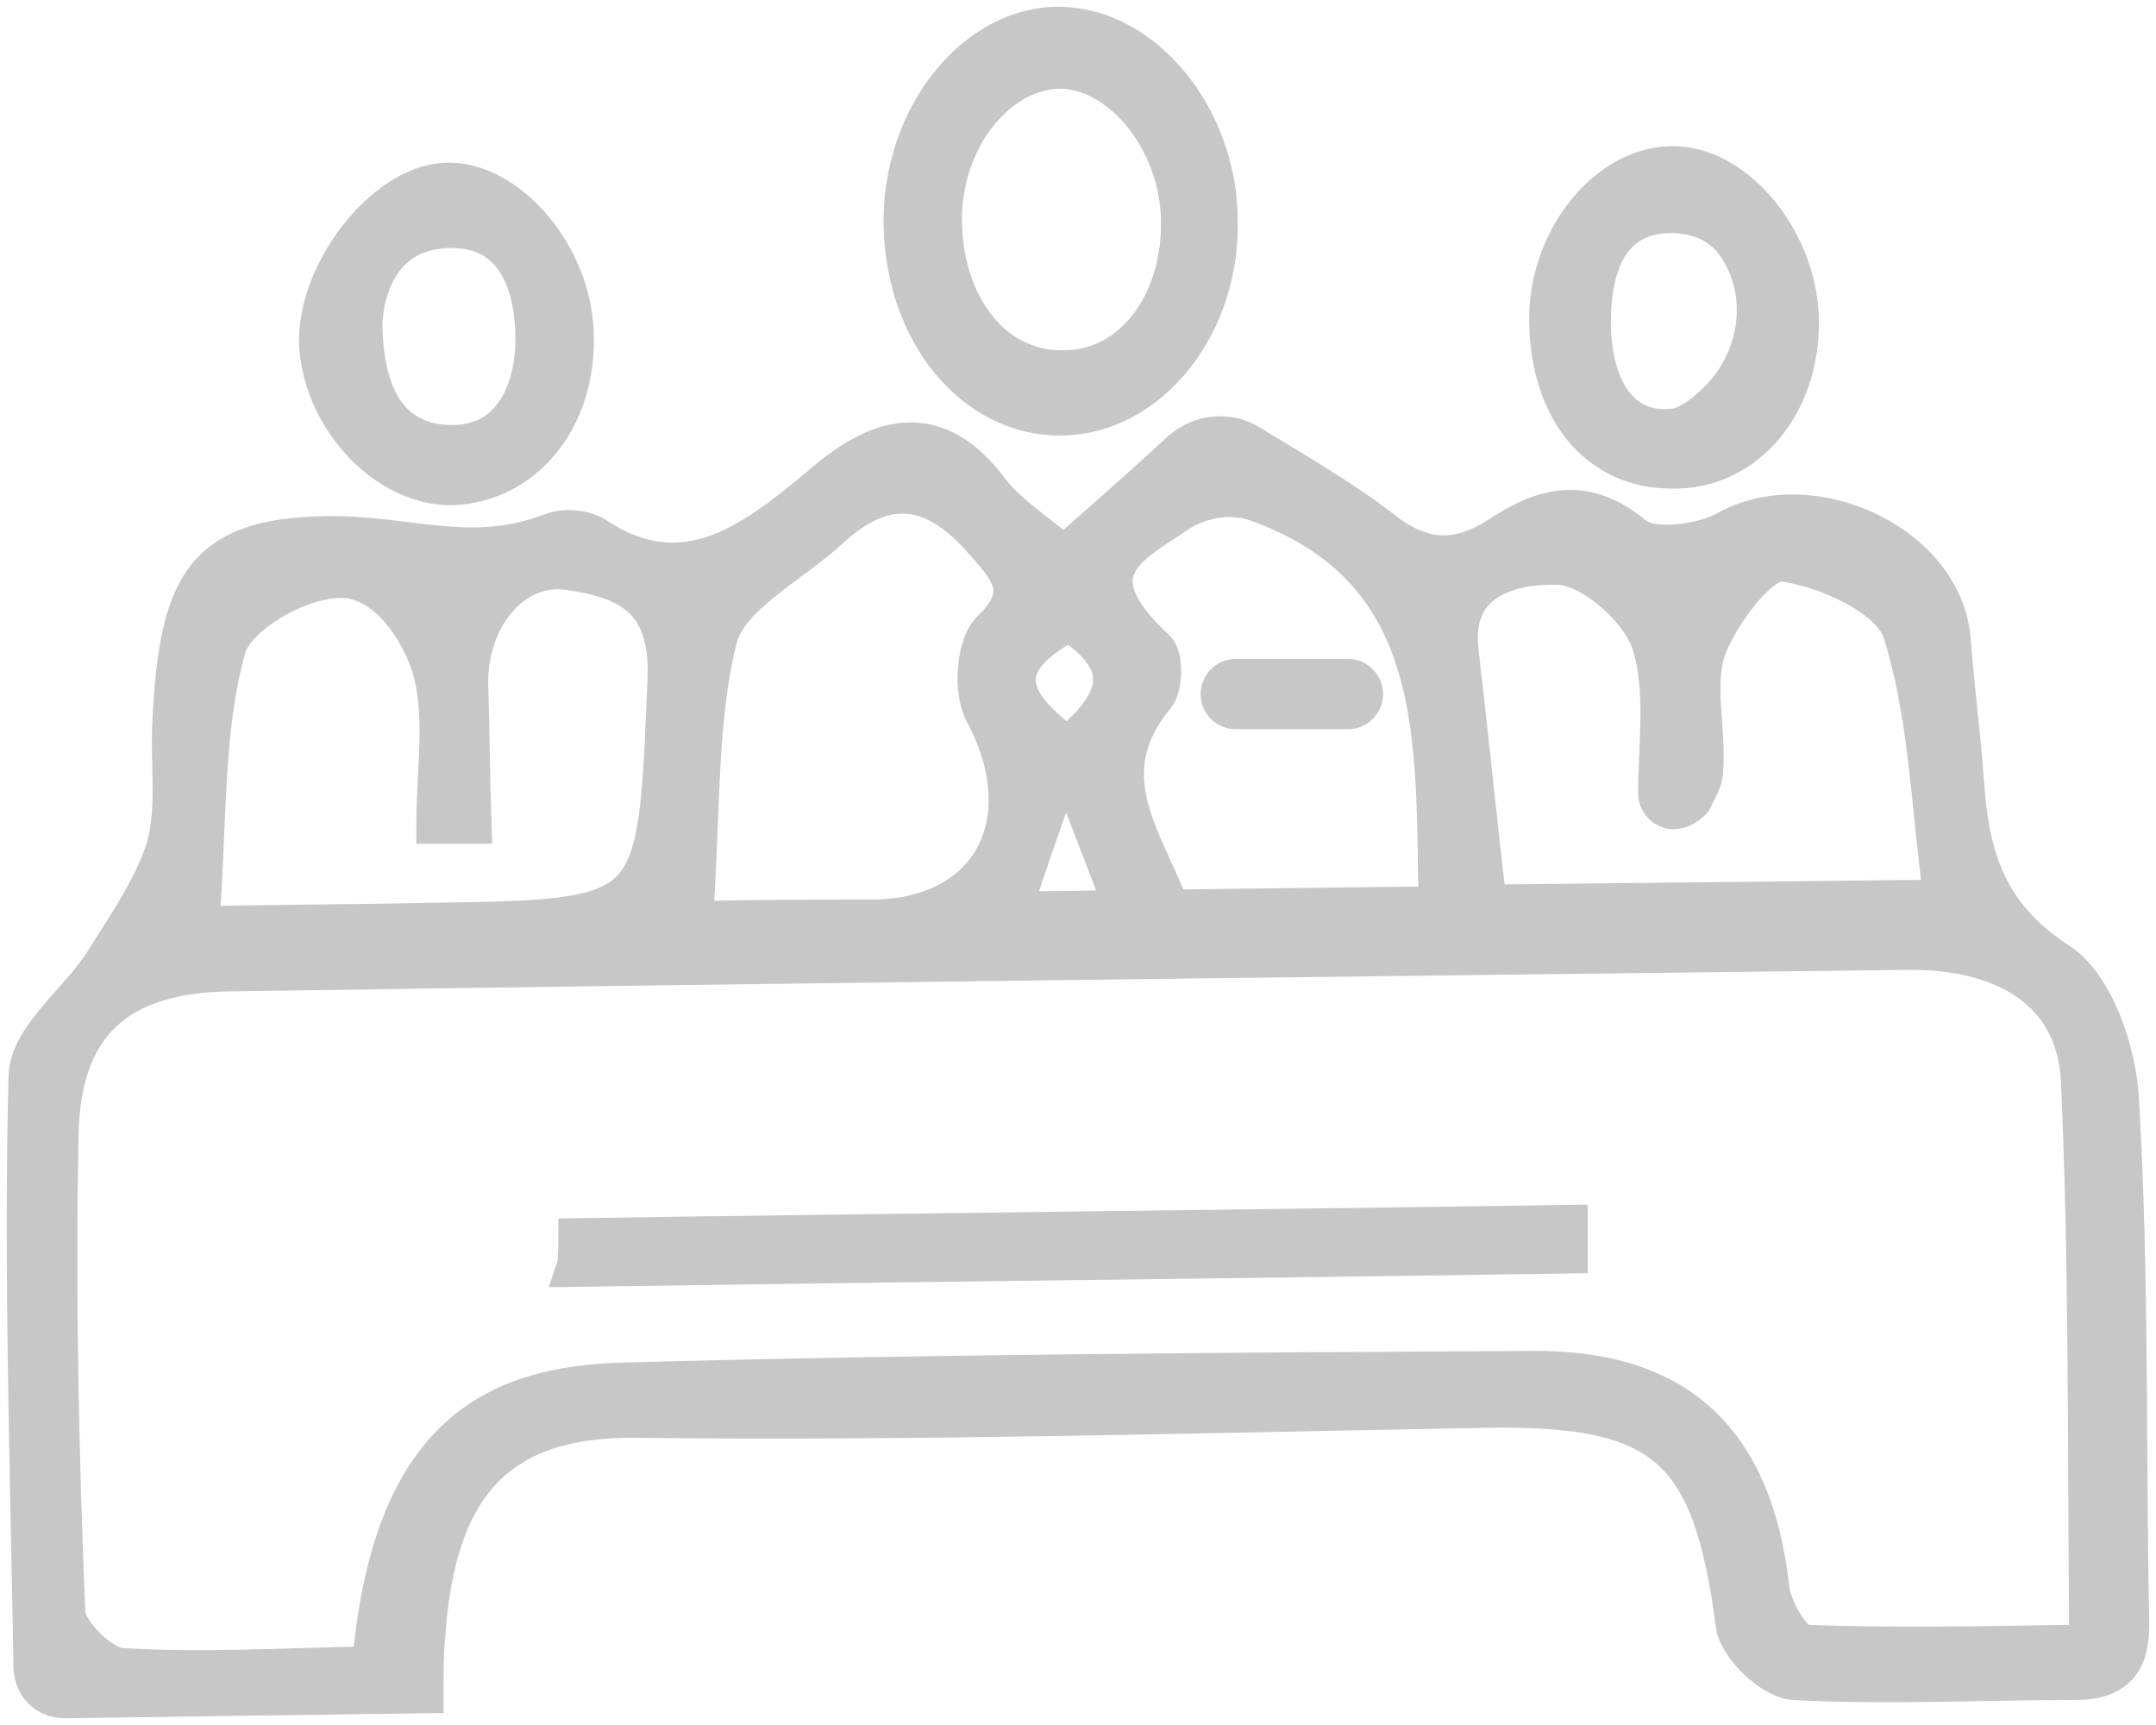
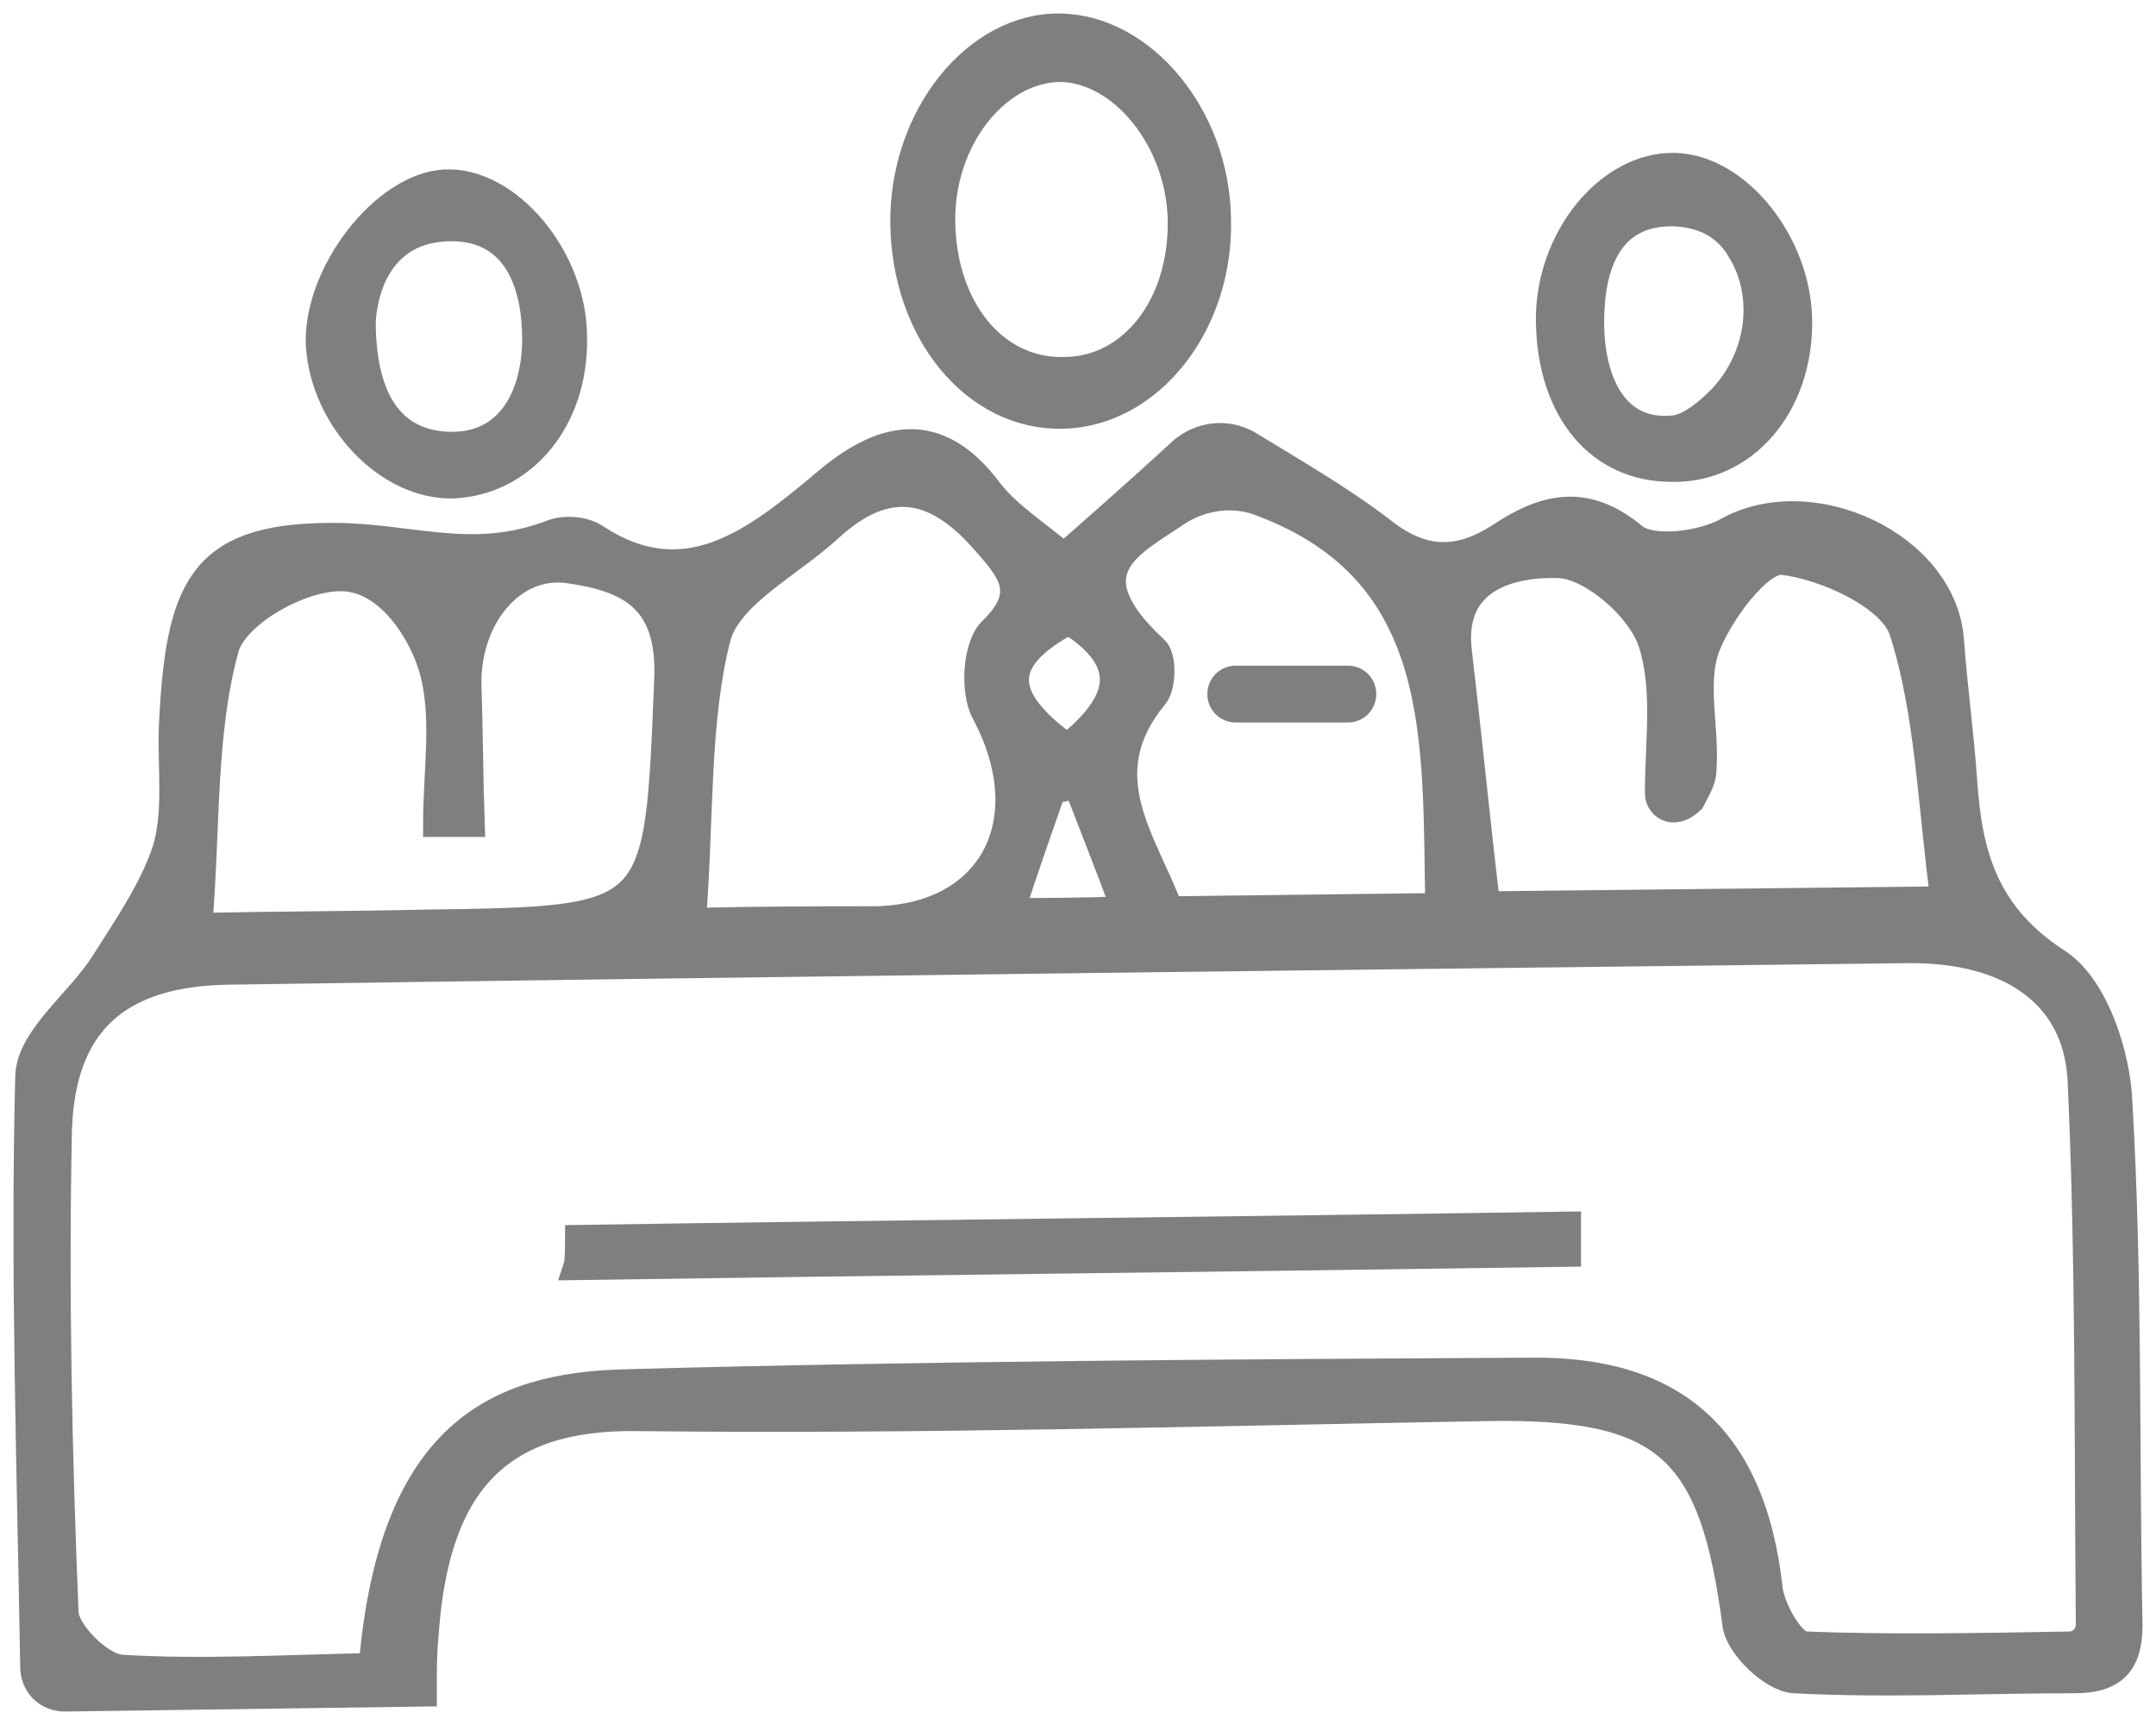
<svg xmlns="http://www.w3.org/2000/svg" width="80" height="64" viewBox="0 0 80 64" version="1.1">
  <g id="Canvas" fill="none">
-     <g id="Group" opacity="0.85">
-       <g id="XMLID 26">
-         <path d="M 42.89 0.505C 43.564 -0.049 44.483 -0.172 45.28 0.259C 46.995 1.306 48.71 2.291 50.242 3.461C 51.774 4.692 53.121 4.692 54.653 3.707C 56.307 2.599 57.839 2.229 59.615 3.707C 60.289 4.261 62.127 4.015 63.046 3.522C 66.171 1.737 71.133 4.015 71.378 7.586C 71.501 9.31 71.746 11.034 71.868 12.819C 72.052 15.528 72.665 17.744 75.299 19.468C 76.708 20.33 77.566 22.916 77.627 24.763C 77.995 31.105 77.873 37.446 77.995 43.849C 78.056 45.389 77.566 46.127 75.973 46.127C 72.481 46.127 69.05 46.312 65.558 46.127C 64.762 46.066 63.536 44.896 63.414 44.096C 62.556 37.508 60.841 35.907 54.102 36.03C 43.625 36.215 33.088 36.523 22.612 36.4C 17.404 36.338 15.137 38.924 14.77 44.527C 14.708 45.142 14.708 45.758 14.708 46.62L 1.414 46.805C 0.74 46.805 0.25 46.312 0.25 45.635C 0.127 38.308 -0.118 30.982 0.066 23.717C 0.127 22.301 1.904 21.008 2.823 19.592C 3.681 18.237 4.661 16.821 5.151 15.343C 5.58 13.927 5.335 12.265 5.396 10.726C 5.641 5.677 6.438 3.769 11.094 3.707C 14.157 3.645 16.424 4.754 19.487 3.584C 19.977 3.399 20.712 3.461 21.141 3.769C 24.45 5.923 27.023 3.892 29.596 1.737C 31.679 -0.049 33.762 -0.603 35.722 2.045C 36.396 2.907 37.376 3.522 38.479 4.446C 39.95 3.153 41.42 1.86 42.89 0.505ZM 12.809 45.635C 13.544 36.954 17.465 35.23 22.183 35.107C 33.394 34.799 44.606 34.737 55.817 34.676C 61.27 34.614 64.027 37.323 64.639 42.68C 64.701 43.48 65.497 44.834 65.987 44.834C 69.173 44.958 72.359 44.896 75.789 44.834C 76.218 44.834 76.525 44.465 76.525 44.096C 76.463 37.077 76.525 30.489 76.218 23.84C 76.034 20.638 73.523 19.038 69.908 19.038C 49.078 19.284 28.309 19.53 7.479 19.838C 3.374 19.899 1.291 21.747 1.169 25.748C 1.046 31.721 1.169 37.631 1.414 43.603C 1.414 44.342 2.7 45.635 3.497 45.697C 6.499 45.881 9.562 45.697 12.809 45.635ZM 16.485 14.358C 16.056 14.358 15.627 14.358 15.198 14.358C 15.198 12.388 15.566 10.295 15.015 8.509C 14.586 7.155 13.422 5.369 11.829 5.246C 10.236 5.123 7.663 6.601 7.357 7.894C 6.499 11.034 6.683 14.481 6.376 18.175C 9.378 18.114 12.135 18.114 14.831 18.052C 23.53 17.929 23.408 17.929 23.776 9.002C 23.898 5.985 22.305 5.246 20.038 4.938C 18.017 4.692 16.363 6.662 16.363 9.125C 16.424 10.911 16.424 12.634 16.485 14.358ZM 60.963 13.804C 60.718 13.743 60.535 13.496 60.535 13.25C 60.535 11.341 60.841 9.371 60.289 7.647C 59.861 6.354 58.084 4.815 56.859 4.754C 55.205 4.692 52.754 5.185 53.121 8.017C 53.489 11.157 53.795 14.297 54.163 17.375L 71.133 17.19C 70.643 13.62 70.582 10.295 69.602 7.216C 69.173 5.923 66.722 4.815 65.129 4.63C 64.272 4.569 62.801 6.539 62.311 7.832C 61.821 9.187 62.311 10.849 62.189 12.388C 62.189 12.758 61.944 13.127 61.76 13.496C 61.515 13.743 61.208 13.866 60.963 13.804ZM 45.831 2.476C 44.789 2.045 43.564 2.229 42.645 2.845C 41.052 3.953 38.663 4.938 41.849 7.894C 42.155 8.14 42.155 9.248 41.849 9.618C 39.398 12.573 41.481 15.036 42.4 17.56L 52.386 17.437C 52.264 11.28 52.693 5.061 45.831 2.476ZM 24.695 17.991C 27.206 17.929 29.351 17.929 31.434 17.929C 35.845 17.868 37.683 14.235 35.538 10.233C 35.11 9.433 35.232 7.77 35.783 7.216C 37.193 5.862 36.58 5.061 35.6 3.953C 33.762 1.798 31.924 1.429 29.779 3.399C 28.309 4.754 26.042 5.862 25.613 7.463C 24.817 10.603 25.001 14.05 24.695 17.991ZM 40.746 17.56C 40.072 15.774 39.521 14.358 38.969 12.942C 38.663 13.004 38.357 13.065 38.05 13.127C 37.56 14.543 37.07 15.898 36.519 17.621C 37.928 17.621 38.969 17.621 40.746 17.56ZM 38.602 11.526C 40.746 9.802 40.991 8.325 38.663 6.847C 35.906 8.325 36.151 9.741 38.602 11.526Z" transform="translate(1 16.1953)" fill="#BDBDBD" />
-         <path d="M 42.89 0.505C 43.564 -0.049 44.483 -0.172 45.28 0.259C 46.995 1.306 48.71 2.291 50.242 3.461C 51.774 4.692 53.121 4.692 54.653 3.707C 56.307 2.599 57.839 2.229 59.615 3.707C 60.289 4.261 62.127 4.015 63.046 3.522C 66.171 1.737 71.133 4.015 71.378 7.586C 71.501 9.31 71.746 11.034 71.868 12.819C 72.052 15.528 72.665 17.744 75.299 19.468C 76.708 20.33 77.566 22.916 77.627 24.763C 77.995 31.105 77.873 37.446 77.995 43.849C 78.056 45.389 77.566 46.127 75.973 46.127C 72.481 46.127 69.05 46.312 65.558 46.127C 64.762 46.066 63.536 44.896 63.414 44.096C 62.556 37.508 60.841 35.907 54.102 36.03C 43.625 36.215 33.088 36.523 22.612 36.4C 17.404 36.338 15.137 38.924 14.77 44.527C 14.708 45.142 14.708 45.758 14.708 46.62L 1.414 46.805C 0.74 46.805 0.25 46.312 0.25 45.635C 0.127 38.308 -0.118 30.982 0.066 23.717C 0.127 22.301 1.904 21.008 2.823 19.592C 3.681 18.237 4.661 16.821 5.151 15.343C 5.58 13.927 5.335 12.265 5.396 10.726C 5.641 5.677 6.438 3.769 11.094 3.707C 14.157 3.645 16.424 4.754 19.487 3.584C 19.977 3.399 20.712 3.461 21.141 3.769C 24.45 5.923 27.023 3.892 29.596 1.737C 31.679 -0.049 33.762 -0.603 35.722 2.045C 36.396 2.907 37.376 3.522 38.479 4.446C 39.95 3.153 41.42 1.86 42.89 0.505ZM 12.809 45.635C 13.544 36.954 17.465 35.23 22.183 35.107C 33.394 34.799 44.606 34.737 55.817 34.676C 61.27 34.614 64.027 37.323 64.639 42.68C 64.701 43.48 65.497 44.835 65.987 44.835C 69.173 44.958 72.359 44.896 75.789 44.835C 76.218 44.835 76.525 44.465 76.525 44.096C 76.463 37.077 76.525 30.489 76.218 23.84C 76.034 20.638 73.523 19.038 69.908 19.038C 49.078 19.284 28.309 19.53 7.479 19.838C 3.374 19.899 1.291 21.747 1.169 25.748C 1.046 31.721 1.169 37.631 1.414 43.603C 1.414 44.342 2.7 45.635 3.497 45.697C 6.499 45.881 9.562 45.697 12.809 45.635ZM 16.485 14.358C 16.056 14.358 15.627 14.358 15.198 14.358C 15.198 12.388 15.566 10.295 15.015 8.509C 14.586 7.155 13.422 5.369 11.829 5.246C 10.236 5.123 7.663 6.601 7.357 7.894C 6.499 11.034 6.683 14.481 6.376 18.175C 9.378 18.114 12.135 18.114 14.831 18.052C 23.53 17.929 23.408 17.929 23.776 9.002C 23.898 5.985 22.305 5.246 20.038 4.938C 18.017 4.692 16.363 6.662 16.363 9.125C 16.424 10.911 16.424 12.634 16.485 14.358ZM 60.963 13.804C 60.718 13.743 60.535 13.496 60.535 13.25C 60.535 11.341 60.841 9.371 60.289 7.647C 59.861 6.354 58.084 4.815 56.859 4.754C 55.205 4.692 52.754 5.185 53.121 8.017C 53.489 11.157 53.795 14.297 54.163 17.375L 71.133 17.19C 70.643 13.62 70.582 10.295 69.602 7.216C 69.173 5.923 66.722 4.815 65.129 4.63C 64.272 4.569 62.801 6.539 62.311 7.832C 61.821 9.187 62.311 10.849 62.189 12.388C 62.189 12.758 61.944 13.127 61.76 13.496C 61.515 13.743 61.208 13.866 60.963 13.804ZM 45.831 2.476C 44.789 2.045 43.564 2.229 42.645 2.845C 41.052 3.953 38.663 4.938 41.849 7.894C 42.155 8.14 42.155 9.248 41.849 9.618C 39.398 12.573 41.481 15.036 42.4 17.56L 52.386 17.437C 52.264 11.28 52.693 5.061 45.831 2.476ZM 24.695 17.991C 27.206 17.929 29.351 17.929 31.434 17.929C 35.845 17.868 37.683 14.235 35.538 10.233C 35.11 9.433 35.232 7.77 35.783 7.216C 37.193 5.862 36.58 5.061 35.6 3.953C 33.762 1.798 31.924 1.429 29.779 3.399C 28.309 4.754 26.042 5.862 25.613 7.463C 24.817 10.603 25.001 14.05 24.695 17.991ZM 40.746 17.56C 40.072 15.774 39.521 14.358 38.969 12.942C 38.663 13.004 38.357 13.065 38.05 13.127C 37.56 14.543 37.07 15.898 36.519 17.621C 37.928 17.621 38.969 17.621 40.746 17.56ZM 38.602 11.526C 40.746 9.802 40.991 8.325 38.663 6.847C 35.906 8.325 36.151 9.741 38.602 11.526Z" stroke-width="1.5" transform="translate(1 16.1953)" stroke="#BDBDBD" />
+     <g id="Group" opacity="0.5">
+       <g id="XMLID 26" transform="translate(1 16.1953)">
+         <path d="M 42.89 0.505C 43.564 -0.049 44.483 -0.172 45.28 0.259C 46.995 1.306 48.71 2.291 50.242 3.461C 51.774 4.692 53.121 4.692 54.653 3.707C 56.307 2.599 57.839 2.229 59.615 3.707C 60.289 4.261 62.127 4.015 63.046 3.522C 66.171 1.737 71.133 4.015 71.378 7.586C 71.501 9.31 71.746 11.034 71.868 12.819C 72.052 15.528 72.665 17.744 75.299 19.468C 76.708 20.33 77.566 22.916 77.627 24.763C 77.995 31.105 77.873 37.446 77.995 43.849C 78.056 45.389 77.566 46.127 75.973 46.127C 72.481 46.127 69.05 46.312 65.558 46.127C 64.762 46.066 63.536 44.896 63.414 44.096C 62.556 37.508 60.841 35.907 54.102 36.03C 43.625 36.215 33.088 36.523 22.612 36.4C 17.404 36.338 15.137 38.924 14.77 44.527C 14.708 45.142 14.708 45.758 14.708 46.62L 1.414 46.805C 0.74 46.805 0.25 46.312 0.25 45.635C 0.127 38.308 -0.118 30.982 0.066 23.717C 0.127 22.301 1.904 21.008 2.823 19.592C 3.681 18.237 4.661 16.821 5.151 15.343C 5.58 13.927 5.335 12.265 5.396 10.726C 5.641 5.677 6.438 3.769 11.094 3.707C 14.157 3.645 16.424 4.754 19.487 3.584C 19.977 3.399 20.712 3.461 21.141 3.769C 24.45 5.923 27.023 3.892 29.596 1.737C 31.679 -0.049 33.762 -0.603 35.722 2.045C 36.396 2.907 37.376 3.522 38.479 4.446C 39.95 3.153 41.42 1.86 42.89 0.505ZM 12.809 45.635C 13.544 36.954 17.465 35.23 22.183 35.107C 33.394 34.799 44.606 34.737 55.817 34.676C 61.27 34.614 64.027 37.323 64.639 42.68C 64.701 43.48 65.497 44.835 65.987 44.835C 69.173 44.958 72.359 44.896 75.789 44.835C 76.218 44.835 76.525 44.465 76.525 44.096C 76.463 37.077 76.525 30.489 76.218 23.84C 76.034 20.638 73.523 19.038 69.908 19.038C 49.078 19.284 28.309 19.53 7.479 19.838C 3.374 19.899 1.291 21.747 1.169 25.748C 1.046 31.721 1.169 37.631 1.414 43.603C 1.414 44.342 2.7 45.635 3.497 45.697C 6.499 45.881 9.562 45.697 12.809 45.635ZM 16.485 14.358C 16.056 14.358 15.627 14.358 15.198 14.358C 15.198 12.388 15.566 10.295 15.015 8.509C 14.586 7.155 13.422 5.369 11.829 5.246C 10.236 5.123 7.663 6.601 7.357 7.894C 6.499 11.034 6.683 14.481 6.376 18.175C 9.378 18.114 12.135 18.114 14.831 18.052C 23.53 17.929 23.408 17.929 23.776 9.002C 23.898 5.985 22.305 5.246 20.038 4.938C 18.017 4.692 16.363 6.662 16.363 9.125C 16.424 10.911 16.424 12.634 16.485 14.358ZM 60.963 13.804C 60.718 13.743 60.535 13.496 60.535 13.25C 60.535 11.341 60.841 9.371 60.289 7.647C 59.861 6.354 58.084 4.815 56.859 4.754C 55.205 4.692 52.754 5.185 53.121 8.017C 53.489 11.157 53.795 14.297 54.163 17.375L 71.133 17.19C 70.643 13.62 70.582 10.295 69.602 7.216C 69.173 5.923 66.722 4.815 65.129 4.63C 64.272 4.569 62.801 6.539 62.311 7.832C 61.821 9.187 62.311 10.849 62.189 12.388C 62.189 12.758 61.944 13.127 61.76 13.496C 61.515 13.743 61.208 13.866 60.963 13.804ZM 45.831 2.476C 44.789 2.045 43.564 2.229 42.645 2.845C 41.052 3.953 38.663 4.938 41.849 7.894C 42.155 8.14 42.155 9.248 41.849 9.618C 39.398 12.573 41.481 15.036 42.4 17.56L 52.386 17.437C 52.264 11.28 52.693 5.061 45.831 2.476ZM 24.695 17.991C 27.206 17.929 29.351 17.929 31.434 17.929C 35.845 17.868 37.683 14.235 35.538 10.233C 35.11 9.433 35.232 7.77 35.783 7.216C 37.193 5.862 36.58 5.061 35.6 3.953C 33.762 1.798 31.924 1.429 29.779 3.399C 28.309 4.754 26.042 5.862 25.613 7.463C 24.817 10.603 25.001 14.05 24.695 17.991ZM 40.746 17.56C 40.072 15.774 39.521 14.358 38.969 12.942C 38.663 13.004 38.357 13.065 38.05 13.127C 37.56 14.543 37.07 15.898 36.519 17.621C 37.928 17.621 38.969 17.621 40.746 17.56ZM 38.602 11.526C 40.746 9.802 40.991 8.325 38.663 6.847C 35.906 8.325 36.151 9.741 38.602 11.526Z" fill="black" />
+         <path d="M 42.89 0.505C 43.564 -0.049 44.483 -0.172 45.28 0.259C 46.995 1.306 48.71 2.291 50.242 3.461C 51.774 4.692 53.121 4.692 54.653 3.707C 56.307 2.599 57.839 2.229 59.615 3.707C 60.289 4.261 62.127 4.015 63.046 3.522C 66.171 1.737 71.133 4.015 71.378 7.586C 71.501 9.31 71.746 11.034 71.868 12.819C 72.052 15.528 72.665 17.744 75.299 19.468C 76.708 20.33 77.566 22.916 77.627 24.763C 77.995 31.105 77.873 37.446 77.995 43.849C 78.056 45.389 77.566 46.127 75.973 46.127C 72.481 46.127 69.05 46.312 65.558 46.127C 64.762 46.066 63.536 44.896 63.414 44.096C 62.556 37.508 60.841 35.907 54.102 36.03C 43.625 36.215 33.088 36.523 22.612 36.4C 17.404 36.338 15.137 38.924 14.77 44.527C 14.708 45.142 14.708 45.758 14.708 46.62L 1.414 46.805C 0.74 46.805 0.25 46.312 0.25 45.635C 0.127 38.308 -0.118 30.982 0.066 23.717C 0.127 22.301 1.904 21.008 2.823 19.592C 3.681 18.237 4.661 16.821 5.151 15.343C 5.58 13.927 5.335 12.265 5.396 10.726C 5.641 5.677 6.438 3.769 11.094 3.707C 14.157 3.645 16.424 4.754 19.487 3.584C 19.977 3.399 20.712 3.461 21.141 3.769C 24.45 5.923 27.023 3.892 29.596 1.737C 31.679 -0.049 33.762 -0.603 35.722 2.045C 36.396 2.907 37.376 3.522 38.479 4.446C 39.95 3.153 41.42 1.86 42.89 0.505ZM 12.809 45.635C 13.544 36.954 17.465 35.23 22.183 35.107C 33.394 34.799 44.606 34.737 55.817 34.676C 61.27 34.614 64.027 37.323 64.639 42.68C 64.701 43.48 65.497 44.835 65.987 44.835C 69.173 44.958 72.359 44.896 75.789 44.835C 76.218 44.835 76.525 44.465 76.525 44.096C 76.463 37.077 76.525 30.489 76.218 23.84C 76.034 20.638 73.523 19.038 69.908 19.038C 49.078 19.284 28.309 19.53 7.479 19.838C 3.374 19.899 1.291 21.747 1.169 25.748C 1.046 31.721 1.169 37.631 1.414 43.603C 1.414 44.342 2.7 45.635 3.497 45.697C 6.499 45.881 9.562 45.697 12.809 45.635ZM 16.485 14.358C 16.056 14.358 15.627 14.358 15.198 14.358C 15.198 12.388 15.566 10.295 15.015 8.509C 14.586 7.155 13.422 5.369 11.829 5.246C 10.236 5.123 7.663 6.601 7.357 7.894C 6.499 11.034 6.683 14.481 6.376 18.175C 9.378 18.114 12.135 18.114 14.831 18.052C 23.53 17.929 23.408 17.929 23.776 9.002C 23.898 5.985 22.305 5.246 20.038 4.938C 18.017 4.692 16.363 6.662 16.363 9.125C 16.424 10.911 16.424 12.634 16.485 14.358ZM 60.963 13.804C 60.718 13.743 60.535 13.496 60.535 13.25C 60.535 11.341 60.841 9.371 60.289 7.647C 59.861 6.354 58.084 4.815 56.859 4.754C 55.205 4.692 52.754 5.185 53.121 8.017C 53.489 11.157 53.795 14.297 54.163 17.375L 71.133 17.19C 70.643 13.62 70.582 10.295 69.602 7.216C 69.173 5.923 66.722 4.815 65.129 4.63C 64.272 4.569 62.801 6.539 62.311 7.832C 61.821 9.187 62.311 10.849 62.189 12.388C 62.189 12.758 61.944 13.127 61.76 13.496C 61.515 13.743 61.208 13.866 60.963 13.804ZM 45.831 2.476C 44.789 2.045 43.564 2.229 42.645 2.845C 41.052 3.953 38.663 4.938 41.849 7.894C 42.155 8.14 42.155 9.248 41.849 9.618C 39.398 12.573 41.481 15.036 42.4 17.56L 52.386 17.437C 52.264 11.28 52.693 5.061 45.831 2.476ZM 24.695 17.991C 27.206 17.929 29.351 17.929 31.434 17.929C 35.845 17.868 37.683 14.235 35.538 10.233C 35.11 9.433 35.232 7.77 35.783 7.216C 37.193 5.862 36.58 5.061 35.6 3.953C 33.762 1.798 31.924 1.429 29.779 3.399C 28.309 4.754 26.042 5.862 25.613 7.463C 24.817 10.603 25.001 14.05 24.695 17.991ZM 40.746 17.56C 40.072 15.774 39.521 14.358 38.969 12.942C 38.663 13.004 38.357 13.065 38.05 13.127C 37.56 14.543 37.07 15.898 36.519 17.621C 37.928 17.621 38.969 17.621 40.746 17.56ZM 38.602 11.526C 40.746 9.802 40.991 8.325 38.663 6.847C 35.906 8.325 36.151 9.741 38.602 11.526Z" stroke="black" />
      </g>
-       <g id="XMLID 23">
-         <path d="M 0.001 7.327C -0.06 3.326 2.697 -0.061 5.821 0.001C 8.884 0.062 11.58 3.326 11.641 7.081C 11.764 11.021 9.129 14.346 5.882 14.408C 2.635 14.469 0.062 11.329 0.001 7.327ZM 10.293 7.143C 10.232 4.187 8.088 1.54 5.76 1.54C 3.371 1.602 1.349 4.249 1.41 7.266C 1.471 10.467 3.371 12.807 5.944 12.745C 8.456 12.745 10.355 10.344 10.293 7.143Z" transform="translate(33.5354 1)" fill="#BDBDBD" />
-         <path d="M 0.001 7.327C -0.06 3.326 2.697 -0.061 5.821 0.001C 8.884 0.062 11.58 3.326 11.641 7.081C 11.764 11.021 9.129 14.346 5.882 14.408C 2.635 14.469 0.062 11.329 0.001 7.327ZM 10.293 7.143C 10.232 4.187 8.088 1.54 5.76 1.54C 3.371 1.602 1.349 4.249 1.41 7.266C 1.471 10.467 3.371 12.807 5.944 12.745C 8.456 12.745 10.355 10.344 10.293 7.143Z" stroke-width="1.5" transform="translate(33.5354 1)" stroke="#BDBDBD" />
+       <g id="XMLID 23" transform="translate(33.5354 1)">
+         <path d="M 0.001 7.327C -0.06 3.326 2.697 -0.061 5.821 0.001C 8.884 0.062 11.58 3.326 11.641 7.081C 11.764 11.021 9.129 14.346 5.882 14.408C 2.635 14.469 0.062 11.329 0.001 7.327ZM 10.293 7.143C 10.232 4.187 8.088 1.54 5.76 1.54C 3.371 1.602 1.349 4.249 1.41 7.266C 1.471 10.467 3.371 12.807 5.944 12.745C 8.456 12.745 10.355 10.344 10.293 7.143Z" fill="black" />
+         <path d="M 0.001 7.327C -0.06 3.326 2.697 -0.061 5.821 0.001C 8.884 0.062 11.58 3.326 11.641 7.081C 11.764 11.021 9.129 14.346 5.882 14.408C 2.635 14.469 0.062 11.329 0.001 7.327ZM 10.293 7.143C 10.232 4.187 8.088 1.54 5.76 1.54C 3.371 1.602 1.349 4.249 1.41 7.266C 1.471 10.467 3.371 12.807 5.944 12.745C 8.456 12.745 10.355 10.344 10.293 7.143Z" stroke="black" />
      </g>
-       <g id="XMLID 20">
-         <path d="M 0.001 5.788C -0.06 2.71 2.207 -0.061 4.657 0.001C 6.985 0.063 9.191 2.833 9.252 5.665C 9.313 8.867 7.23 11.268 4.535 11.206C 1.839 11.206 0.062 9.052 0.001 5.788ZM 6.373 8.621C 7.782 7.143 8.149 4.865 7.108 3.141C 6.618 2.279 5.821 1.786 4.657 1.725C 2.145 1.663 1.533 3.757 1.533 5.788C 1.533 7.82 2.329 10.037 4.719 9.729C 5.27 9.606 5.821 9.175 6.373 8.621Z" transform="translate(57.4898 6.17151)" fill="#BDBDBD" />
-         <path d="M 0.001 5.788C -0.06 2.71 2.207 -0.061 4.657 0.001C 6.985 0.063 9.191 2.833 9.252 5.665C 9.313 8.867 7.23 11.268 4.535 11.206C 1.839 11.206 0.062 9.052 0.001 5.788ZM 6.373 8.621C 7.782 7.143 8.149 4.865 7.108 3.141C 6.618 2.279 5.821 1.786 4.657 1.725C 2.145 1.663 1.533 3.757 1.533 5.788C 1.533 7.82 2.329 10.037 4.719 9.729C 5.27 9.606 5.821 9.175 6.373 8.621Z" stroke-width="1.5" transform="translate(57.4898 6.17151)" stroke="#BDBDBD" />
+       <g id="XMLID 20" transform="translate(57.4897 6.17151)">
+         <path d="M 0.001 5.788C -0.06 2.71 2.207 -0.061 4.657 0.001C 6.985 0.063 9.191 2.833 9.252 5.665C 9.313 8.867 7.23 11.268 4.535 11.206C 1.839 11.206 0.062 9.052 0.001 5.788ZM 6.373 8.621C 7.782 7.143 8.149 4.865 7.108 3.141C 6.618 2.279 5.821 1.786 4.657 1.725C 2.145 1.663 1.533 3.757 1.533 5.788C 1.533 7.82 2.329 10.037 4.719 9.729C 5.27 9.606 5.821 9.175 6.373 8.621Z" fill="black" />
+         <path d="M 0.001 5.788C -0.06 2.71 2.207 -0.061 4.657 0.001C 6.985 0.063 9.191 2.833 9.252 5.665C 9.313 8.867 7.23 11.268 4.535 11.206C 1.839 11.206 0.062 9.052 0.001 5.788ZM 6.373 8.621C 7.782 7.143 8.149 4.865 7.108 3.141C 6.618 2.279 5.821 1.786 4.657 1.725C 2.145 1.663 1.533 3.757 1.533 5.788C 1.533 7.82 2.329 10.037 4.719 9.729C 5.27 9.606 5.821 9.175 6.373 8.621Z" stroke="black" />
      </g>
-       <g id="XMLID 17">
-         <path d="M 4.967 11.209C 2.577 11.271 0.188 8.808 0.004 6.037C -0.118 3.39 2.394 0.127 4.66 0.004C 6.989 -0.119 9.439 2.774 9.439 5.73C 9.5 8.746 7.601 11.086 4.967 11.209ZM 1.597 5.114C 1.597 7.823 2.516 9.608 4.722 9.732C 7.111 9.855 8.03 7.823 8.03 5.791C 8.03 3.821 7.356 1.666 4.905 1.666C 2.577 1.666 1.72 3.452 1.597 5.114Z" transform="translate(11.8444 6.7843)" fill="#BDBDBD" />
-         <path d="M 4.967 11.209C 2.577 11.271 0.188 8.808 0.004 6.037C -0.118 3.39 2.394 0.127 4.66 0.004C 6.989 -0.119 9.439 2.774 9.439 5.73C 9.5 8.746 7.601 11.086 4.967 11.209ZM 1.597 5.114C 1.597 7.823 2.516 9.608 4.722 9.732C 7.111 9.855 8.03 7.823 8.03 5.791C 8.03 3.821 7.356 1.666 4.905 1.666C 2.577 1.666 1.72 3.452 1.597 5.114Z" stroke-width="1.5" transform="translate(11.8444 6.7843)" stroke="#BDBDBD" />
+       <g id="XMLID 17" transform="translate(11.8445 6.7843)">
+         <path d="M 4.967 11.209C 2.577 11.271 0.188 8.808 0.004 6.037C -0.118 3.39 2.394 0.127 4.66 0.004C 6.989 -0.119 9.439 2.774 9.439 5.73C 9.5 8.746 7.601 11.086 4.967 11.209ZM 1.597 5.114C 1.597 7.823 2.516 9.608 4.722 9.732C 7.111 9.855 8.03 7.823 8.03 5.791C 8.03 3.821 7.356 1.666 4.905 1.666C 2.577 1.666 1.72 3.452 1.597 5.114Z" fill="black" />
+         <path d="M 4.967 11.209C 2.577 11.271 0.188 8.808 0.004 6.037C -0.118 3.39 2.394 0.127 4.66 0.004C 6.989 -0.119 9.439 2.774 9.439 5.73C 9.5 8.746 7.601 11.086 4.967 11.209ZM 1.597 5.114C 1.597 7.823 2.516 9.608 4.722 9.732C 7.111 9.855 8.03 7.823 8.03 5.791C 8.03 3.821 7.356 1.666 4.905 1.666C 2.577 1.666 1.72 3.452 1.597 5.114Z" stroke="black" />
      </g>
-       <g id="XMLID 16">
-         <path d="M 0.061 0.493C 12.314 0.308 24.567 0.185 36.759 -1.87891e-06C 36.759 0.185 36.759 0.862 36.759 1.047C 24.506 1.231 12.253 1.355 -4.67414e-07 1.539C 0.061 1.355 0.061 0.739 0.061 0.493Z" transform="translate(21.406 45.453)" fill="#BDBDBD" />
-         <path d="M 0.061 0.493C 12.314 0.308 24.567 0.185 36.759 -1.87891e-06C 36.759 0.185 36.759 0.862 36.759 1.047C 24.506 1.231 12.253 1.355 -4.67414e-07 1.539C 0.061 1.355 0.061 0.739 0.061 0.493Z" stroke-width="1.5" transform="translate(21.406 45.453)" stroke="#BDBDBD" />
+       <g id="XMLID 16" transform="translate(21.406 45.453)">
+         <path d="M 0.061 0.493C 12.314 0.308 24.567 0.185 36.759 -1.87891e-06C 36.759 0.185 36.759 0.862 36.759 1.047C 24.506 1.231 12.253 1.355 -4.67414e-07 1.539C 0.061 1.355 0.061 0.739 0.061 0.493Z" fill="black" />
+         <path d="M 0.061 0.493C 12.314 0.308 24.567 0.185 36.759 -1.87891e-06C 36.759 0.185 36.759 0.862 36.759 1.047C 24.506 1.231 12.253 1.355 -4.67414e-07 1.539C 0.061 1.355 0.061 0.739 0.061 0.493Z" stroke="black" />
      </g>
-       <g id="XMLID 15">
-         <path d="M 4.717 1.108L 0.551 1.108C 0.245 1.108 1.86965e-06 0.862 1.86965e-06 0.554C 1.86965e-06 0.246 0.245 -4.69728e-07 0.551 -4.69728e-07L 4.717 -4.69728e-07C 5.024 -4.69728e-07 5.269 0.246 5.269 0.554C 5.269 0.862 5.024 1.108 4.717 1.108Z" transform="translate(45.2993 25.197)" fill="#BDBDBD" />
-         <path d="M 4.717 1.108L 0.551 1.108C 0.245 1.108 1.86966e-06 0.862 1.86966e-06 0.554C 1.86966e-06 0.246 0.245 -4.69728e-07 0.551 -4.69728e-07L 4.717 -4.69728e-07C 5.024 -4.69728e-07 5.269 0.246 5.269 0.554C 5.269 0.862 5.024 1.108 4.717 1.108Z" stroke-width="1.5" transform="translate(45.2993 25.197)" stroke="#BDBDBD" />
+       <g id="XMLID 15" transform="translate(45.2993 25.197)">
+         <path d="M 4.717 1.108L 0.551 1.108C 0.245 1.108 1.86966e-06 0.862 1.86966e-06 0.554C 1.86966e-06 0.246 0.245 -4.69728e-07 0.551 -4.69728e-07L 4.717 -4.69728e-07C 5.024 -4.69728e-07 5.269 0.246 5.269 0.554C 5.269 0.862 5.024 1.108 4.717 1.108Z" fill="black" />
+         <path d="M 4.717 1.108L 0.551 1.108C 0.245 1.108 1.86966e-06 0.862 1.86966e-06 0.554C 1.86966e-06 0.246 0.245 -4.69728e-07 0.551 -4.69728e-07L 4.717 -4.69728e-07C 5.024 -4.69728e-07 5.269 0.246 5.269 0.554C 5.269 0.862 5.024 1.108 4.717 1.108Z" stroke="black" />
      </g>
    </g>
  </g>
</svg>
